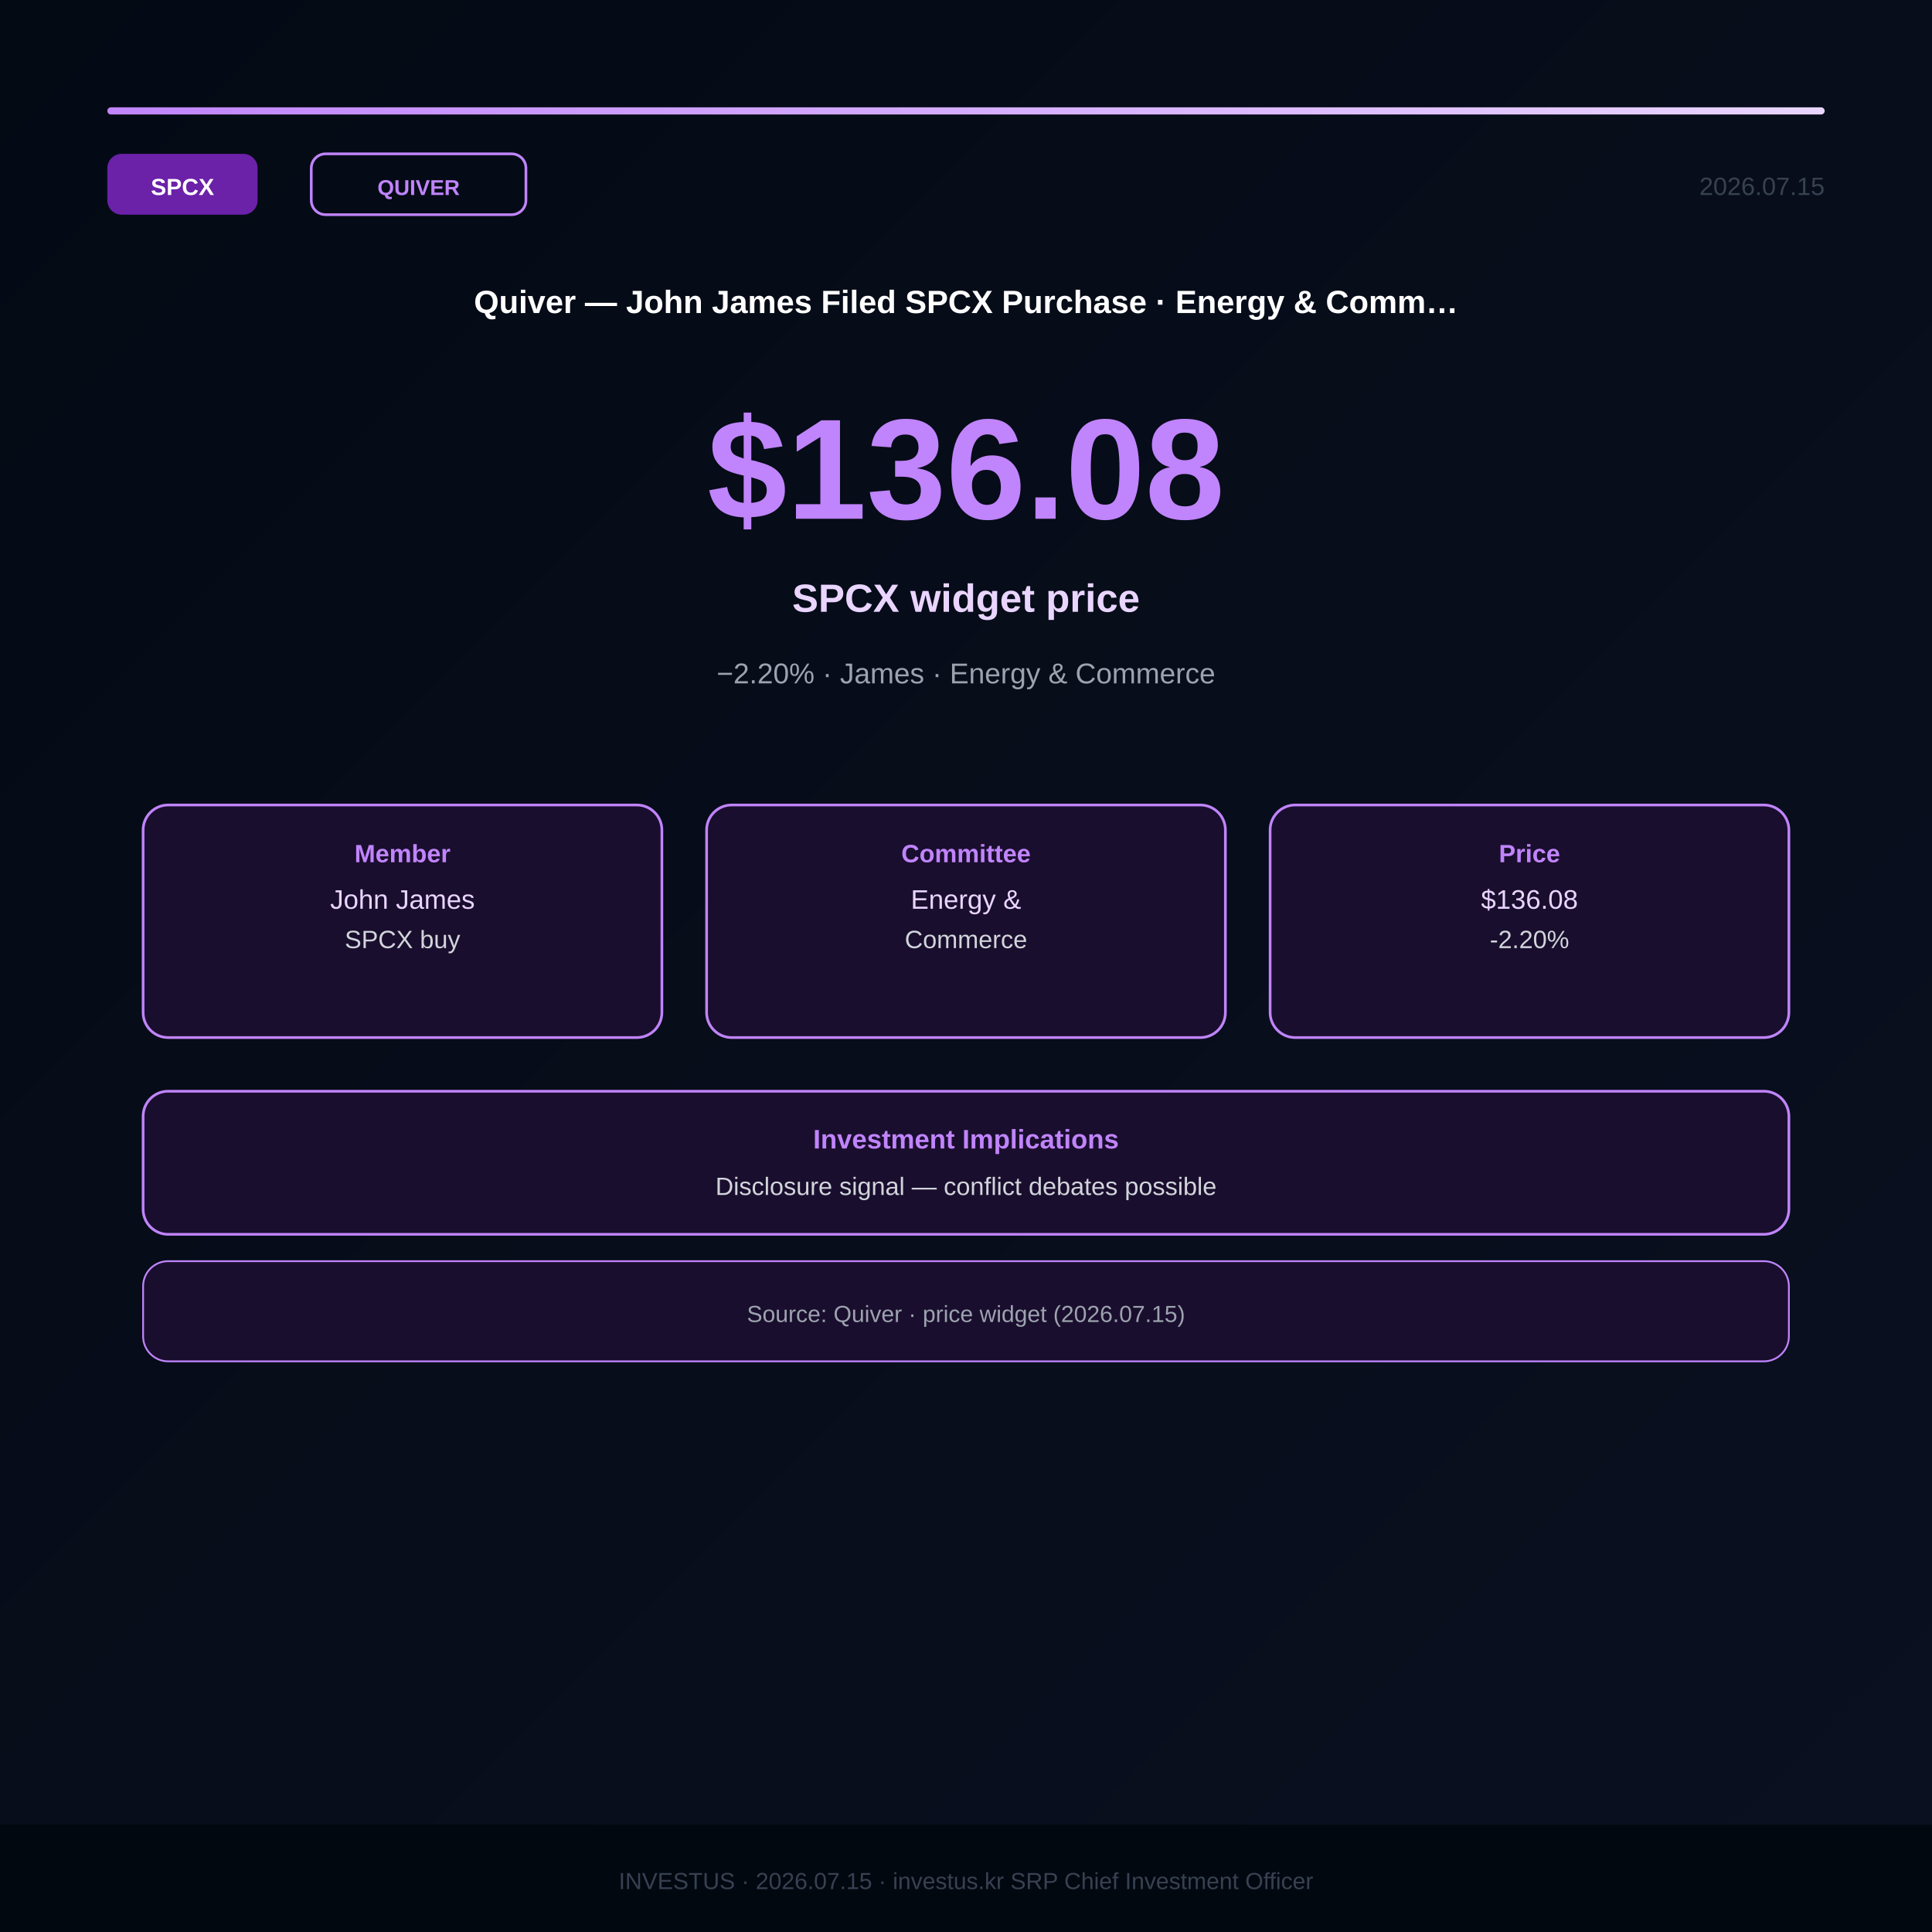
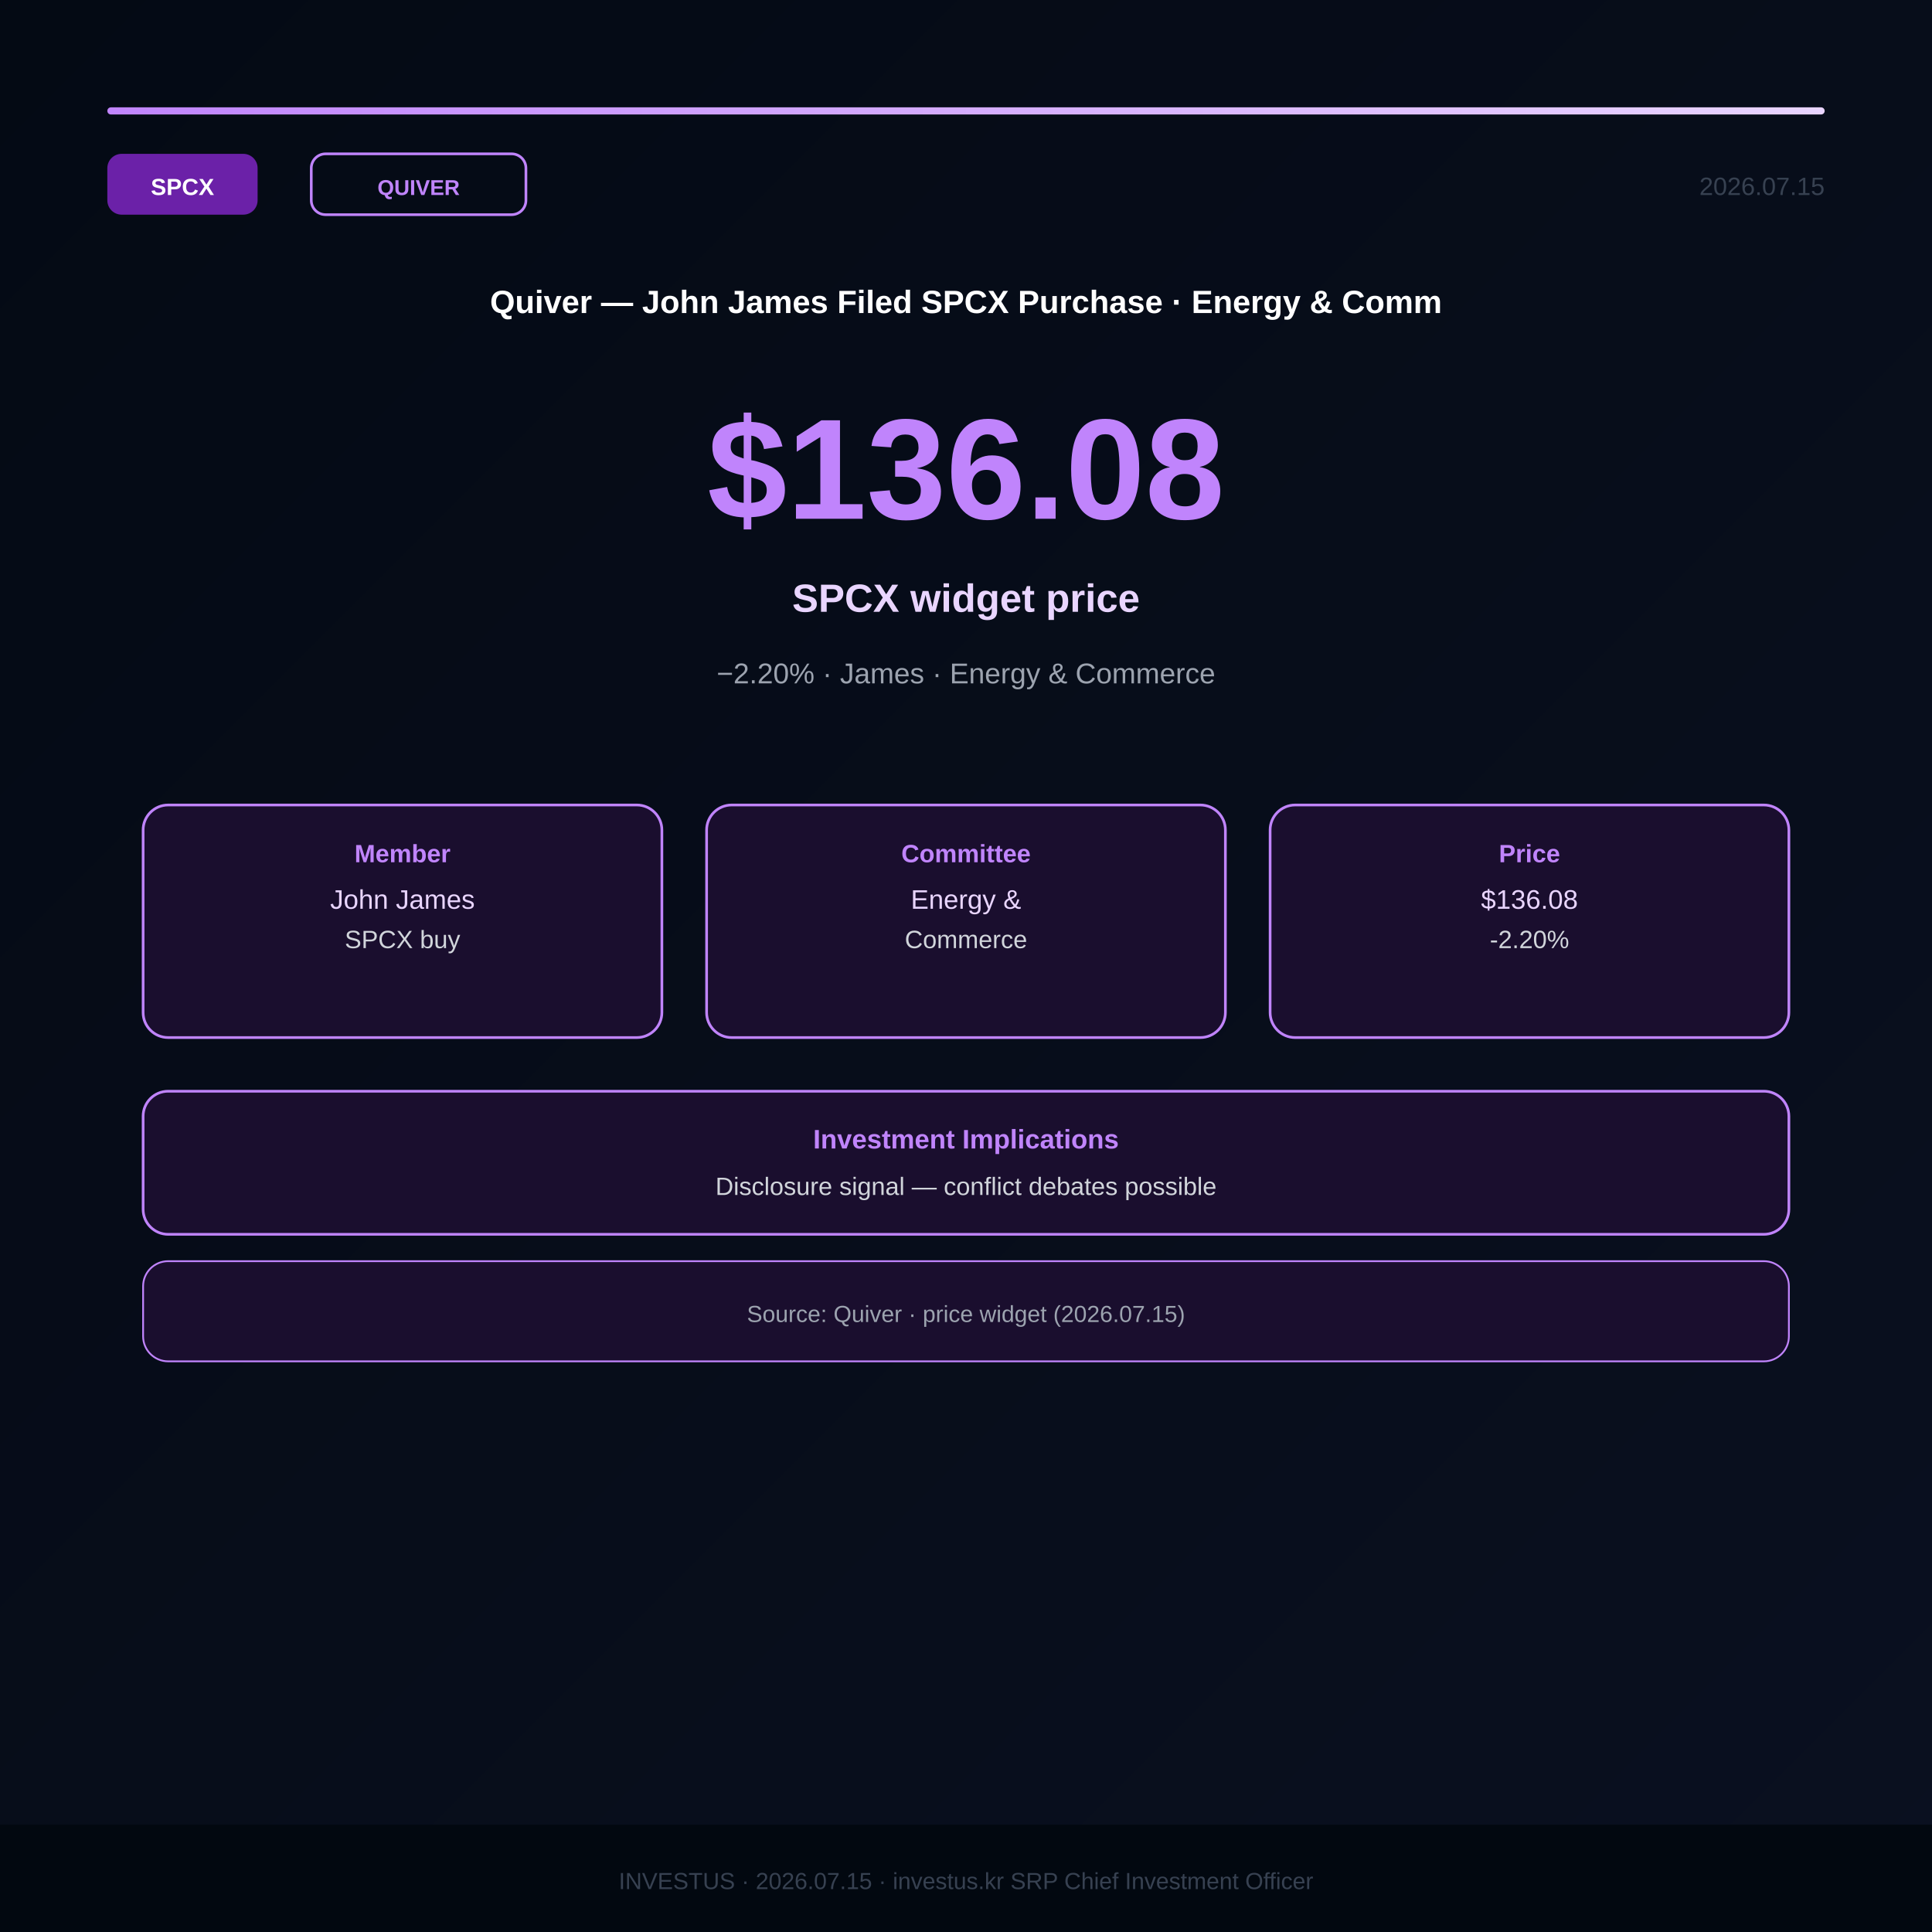
<svg xmlns="http://www.w3.org/2000/svg" viewBox="0 0 1080 1080" width="1080" height="1080">
  <defs>
    <linearGradient id="bg" x1="0%" y1="0%" x2="100%" y2="100%">
      <stop offset="0%" style="stop-color:#040a14" />
      <stop offset="100%" style="stop-color:#0a1020" />
    </linearGradient>
    <linearGradient id="grad" x1="0%" y1="0%" x2="100%" y2="0%">
      <stop offset="0%" style="stop-color:#c084fc" />
      <stop offset="100%" style="stop-color:#e9d5ff" />
    </linearGradient>
  </defs>
  <rect width="1080" height="1080" fill="url(#bg)" />
  <rect x="60" y="60" width="960" height="4" fill="url(#grad)" rx="2" />
  <rect x="60" y="86" width="84" height="34" rx="8" fill="#6b21a8" />
  <text x="102.0" y="109" font-family="Arial Black, Arial" font-weight="900" font-size="13" fill="#ffffff" text-anchor="middle">SPCX</text>
  <rect x="174" y="86" width="120" height="34" rx="8" fill="none" stroke="#c084fc" stroke-width="1.5" />
  <text x="234.0" y="109" font-family="Arial, sans-serif" font-weight="700" font-size="12" fill="#c084fc" text-anchor="middle">QUIVER</text>
  <text x="1020" y="109" font-family="Arial, sans-serif" font-size="14" fill="#374151" text-anchor="end">2026.07.15</text>
-   <text x="540" y="175" font-family="Arial Black, Arial" font-weight="900" font-size="18" fill="#ffffff" text-anchor="middle">Quiver — John James Filed SPCX Purchase · Energy &amp; Comm…</text>
+   <text x="540" y="175" font-family="Arial Black, Arial" font-weight="900" font-size="18" fill="#ffffff" text-anchor="middle">Quiver — John James Filed SPCX Purchase · Energy &amp; Comm</text>
  <text x="540" y="290" font-family="Arial Black, Arial" font-weight="900" font-size="80" fill="#c084fc" text-anchor="middle">$136.08</text>
  <text x="540" y="342" font-family="Arial Black, Arial" font-weight="900" font-size="22" fill="#e9d5ff" text-anchor="middle">SPCX widget price</text>
  <text x="540" y="382" font-family="Arial, sans-serif" font-size="16" fill="#9ca3af" text-anchor="middle">−2.20% · James · Energy &amp; Commerce</text>
  <rect x="80" y="450" width="290" height="130" rx="14" fill="#1a0e2e" stroke="#c084fc" stroke-width="1.5" />
  <text x="225.0" y="482" font-family="Arial Black, Arial" font-weight="900" font-size="14" fill="#c084fc" text-anchor="middle">Member</text>
  <text x="225.0" y="508" font-family="Arial, sans-serif" font-size="15" fill="#e9d5ff" text-anchor="middle">John James</text>
  <text x="225.0" y="530" font-family="Arial, sans-serif" font-size="14" fill="#d1d5db" text-anchor="middle">SPCX buy</text>
  <rect x="395" y="450" width="290" height="130" rx="14" fill="#1a0e2e" stroke="#c084fc" stroke-width="1.5" />
  <text x="540.0" y="482" font-family="Arial Black, Arial" font-weight="900" font-size="14" fill="#c084fc" text-anchor="middle">Committee</text>
  <text x="540.0" y="508" font-family="Arial, sans-serif" font-size="15" fill="#e9d5ff" text-anchor="middle">Energy &amp;</text>
  <text x="540.0" y="530" font-family="Arial, sans-serif" font-size="14" fill="#d1d5db" text-anchor="middle">Commerce</text>
  <rect x="710" y="450" width="290" height="130" rx="14" fill="#1a0e2e" stroke="#c084fc" stroke-width="1.5" />
  <text x="855.0" y="482" font-family="Arial Black, Arial" font-weight="900" font-size="14" fill="#c084fc" text-anchor="middle">Price</text>
  <text x="855.0" y="508" font-family="Arial, sans-serif" font-size="15" fill="#e9d5ff" text-anchor="middle">$136.08</text>
  <text x="855.0" y="530" font-family="Arial, sans-serif" font-size="14" fill="#d1d5db" text-anchor="middle">-2.20%</text>
  <rect x="80" y="610" width="920" height="80" rx="14" fill="#1a0e2e" stroke="#c084fc" stroke-width="1.5" />
  <text x="540" y="642" font-family="Arial Black, Arial" font-weight="900" font-size="15" fill="#c084fc" text-anchor="middle">Investment Implications</text>
  <text x="540" y="668" font-family="Arial, sans-serif" font-size="14" fill="#d1d5db" text-anchor="middle">Disclosure signal — conflict debates possible</text>
  <rect x="80" y="705" width="920" height="56" rx="14" fill="#1a0e2e" stroke="#c084fc" stroke-width="1" />
  <text x="540" y="739" font-family="Arial, sans-serif" font-size="13" fill="#9ca3af" text-anchor="middle">Source: Quiver · price widget (2026.07.15)</text>
  <rect x="0" y="1020" width="1080" height="60" fill="#020810" />
  <text x="540" y="1056" font-family="Arial, sans-serif" font-size="13" fill="#374151" text-anchor="middle">INVESTUS · 2026.07.15 · investus.kr SRP Chief Investment Officer</text>
</svg>
